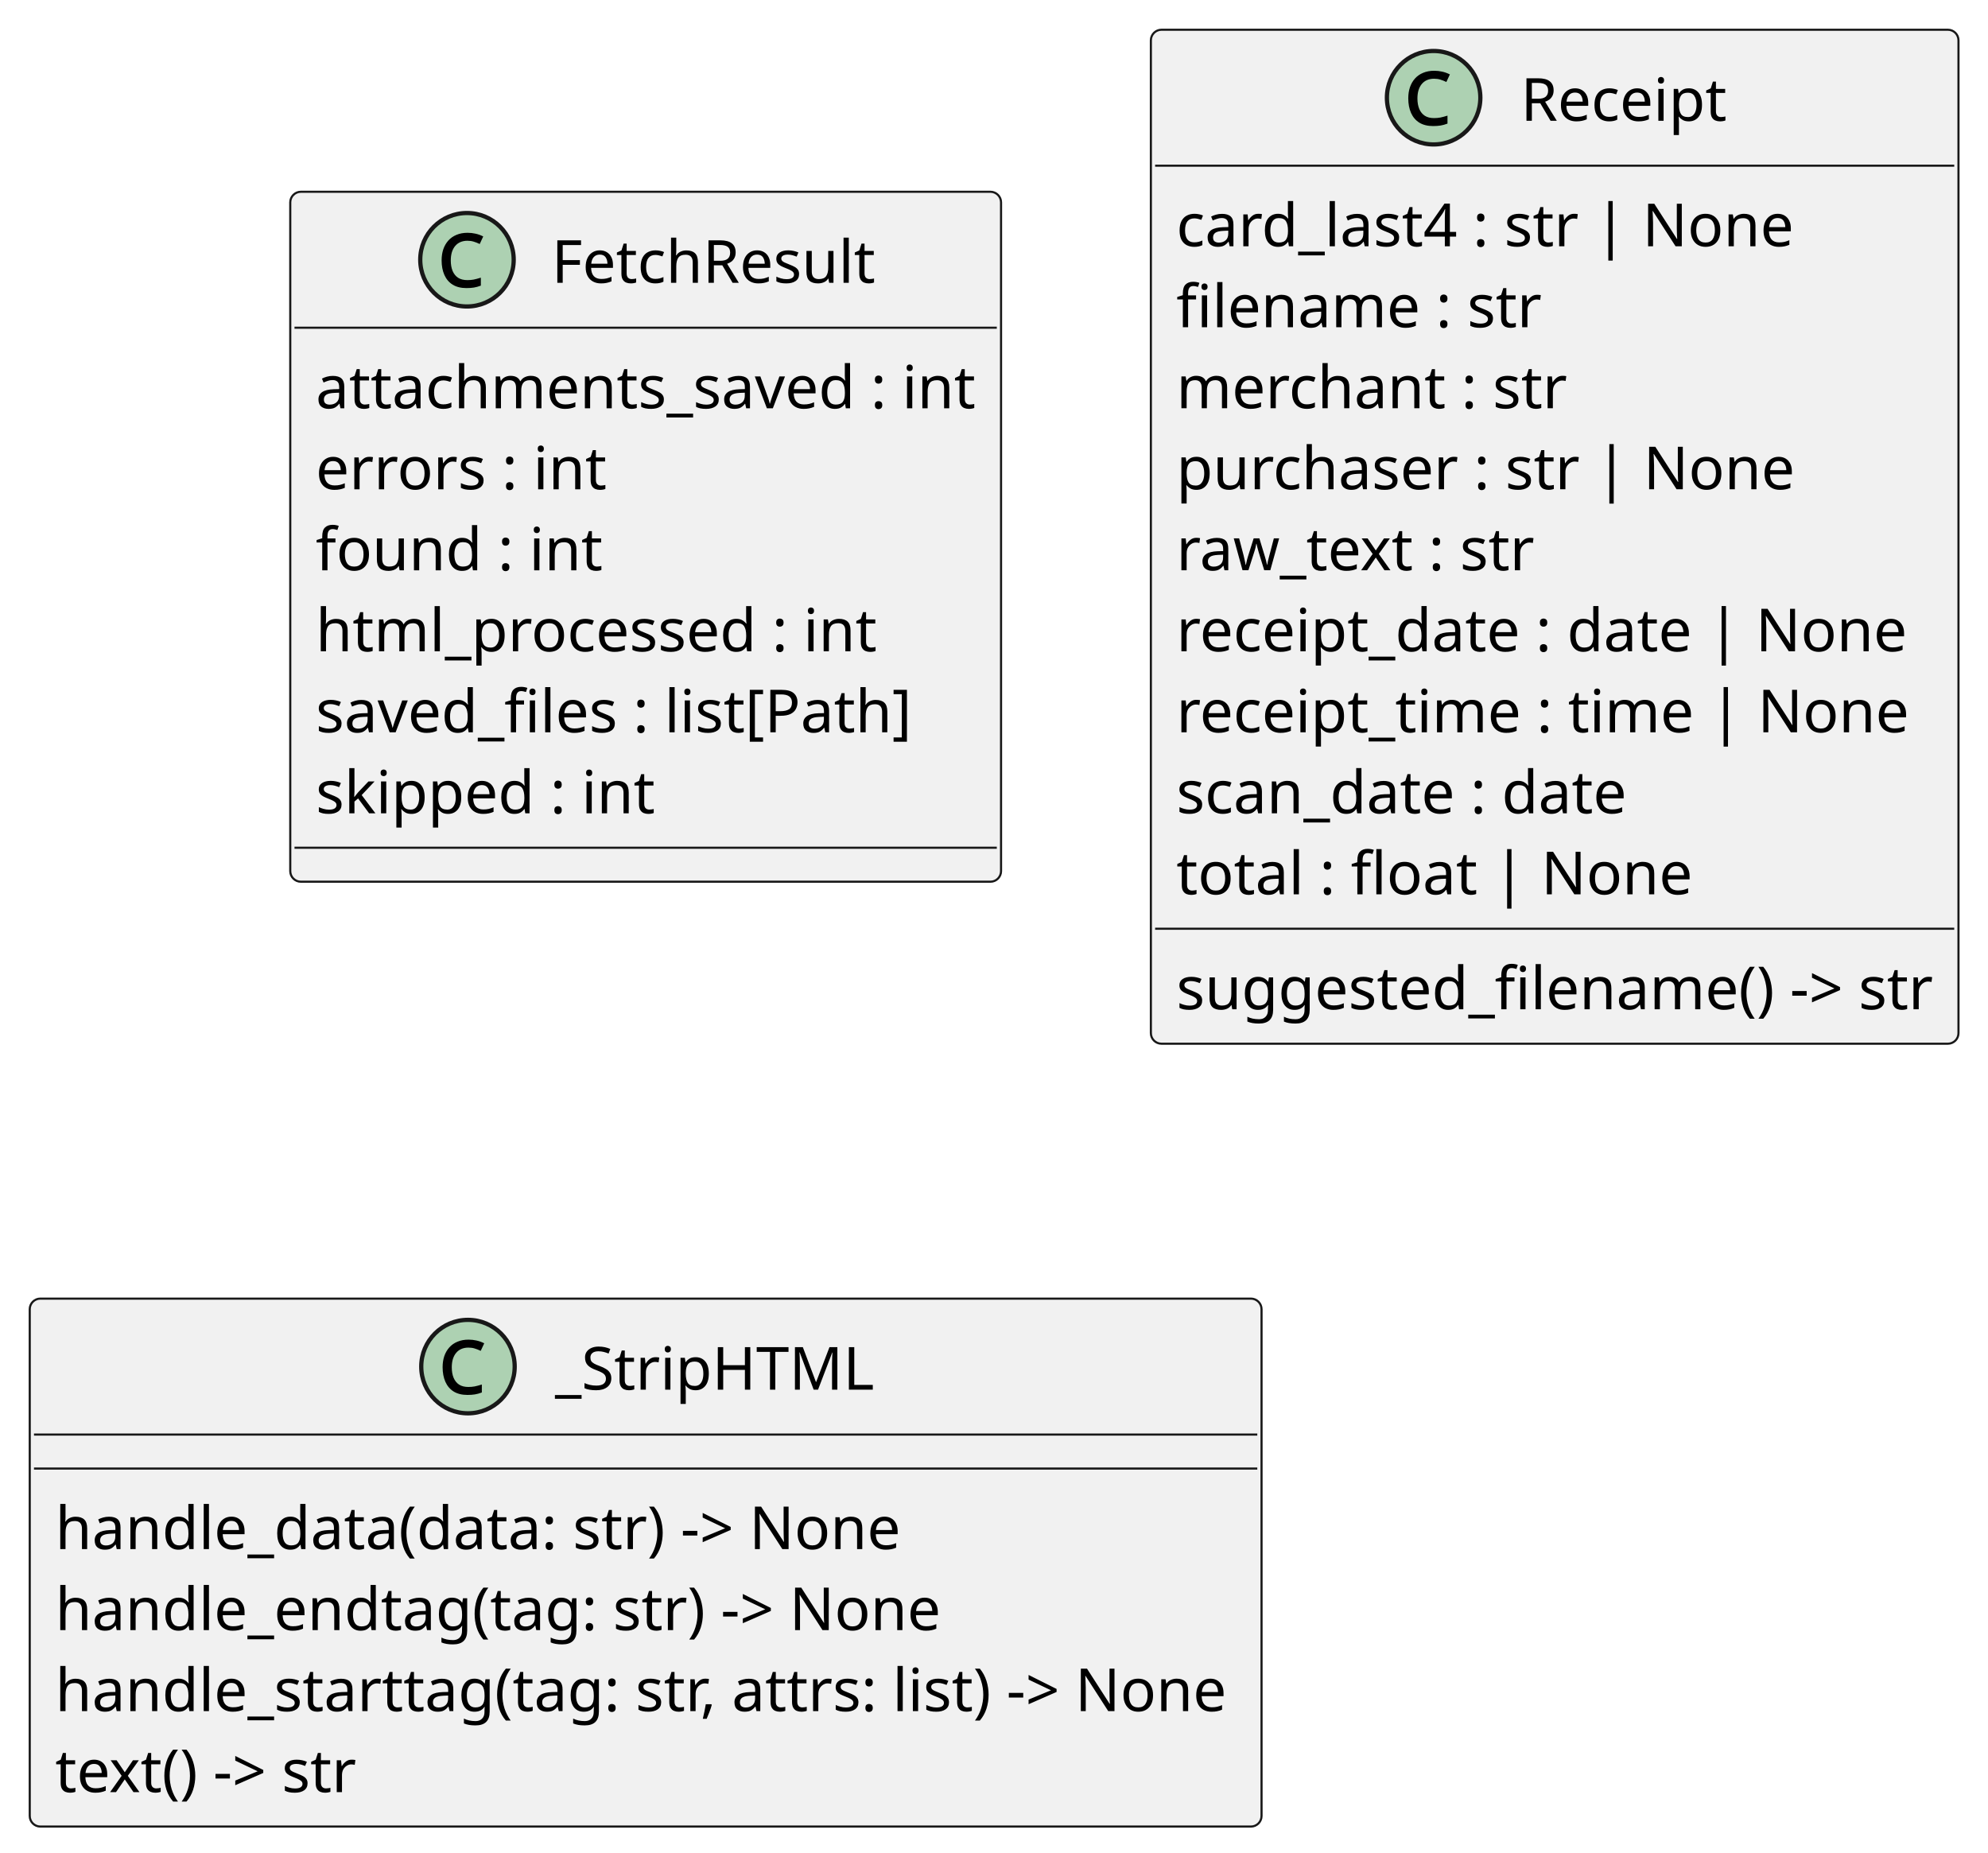
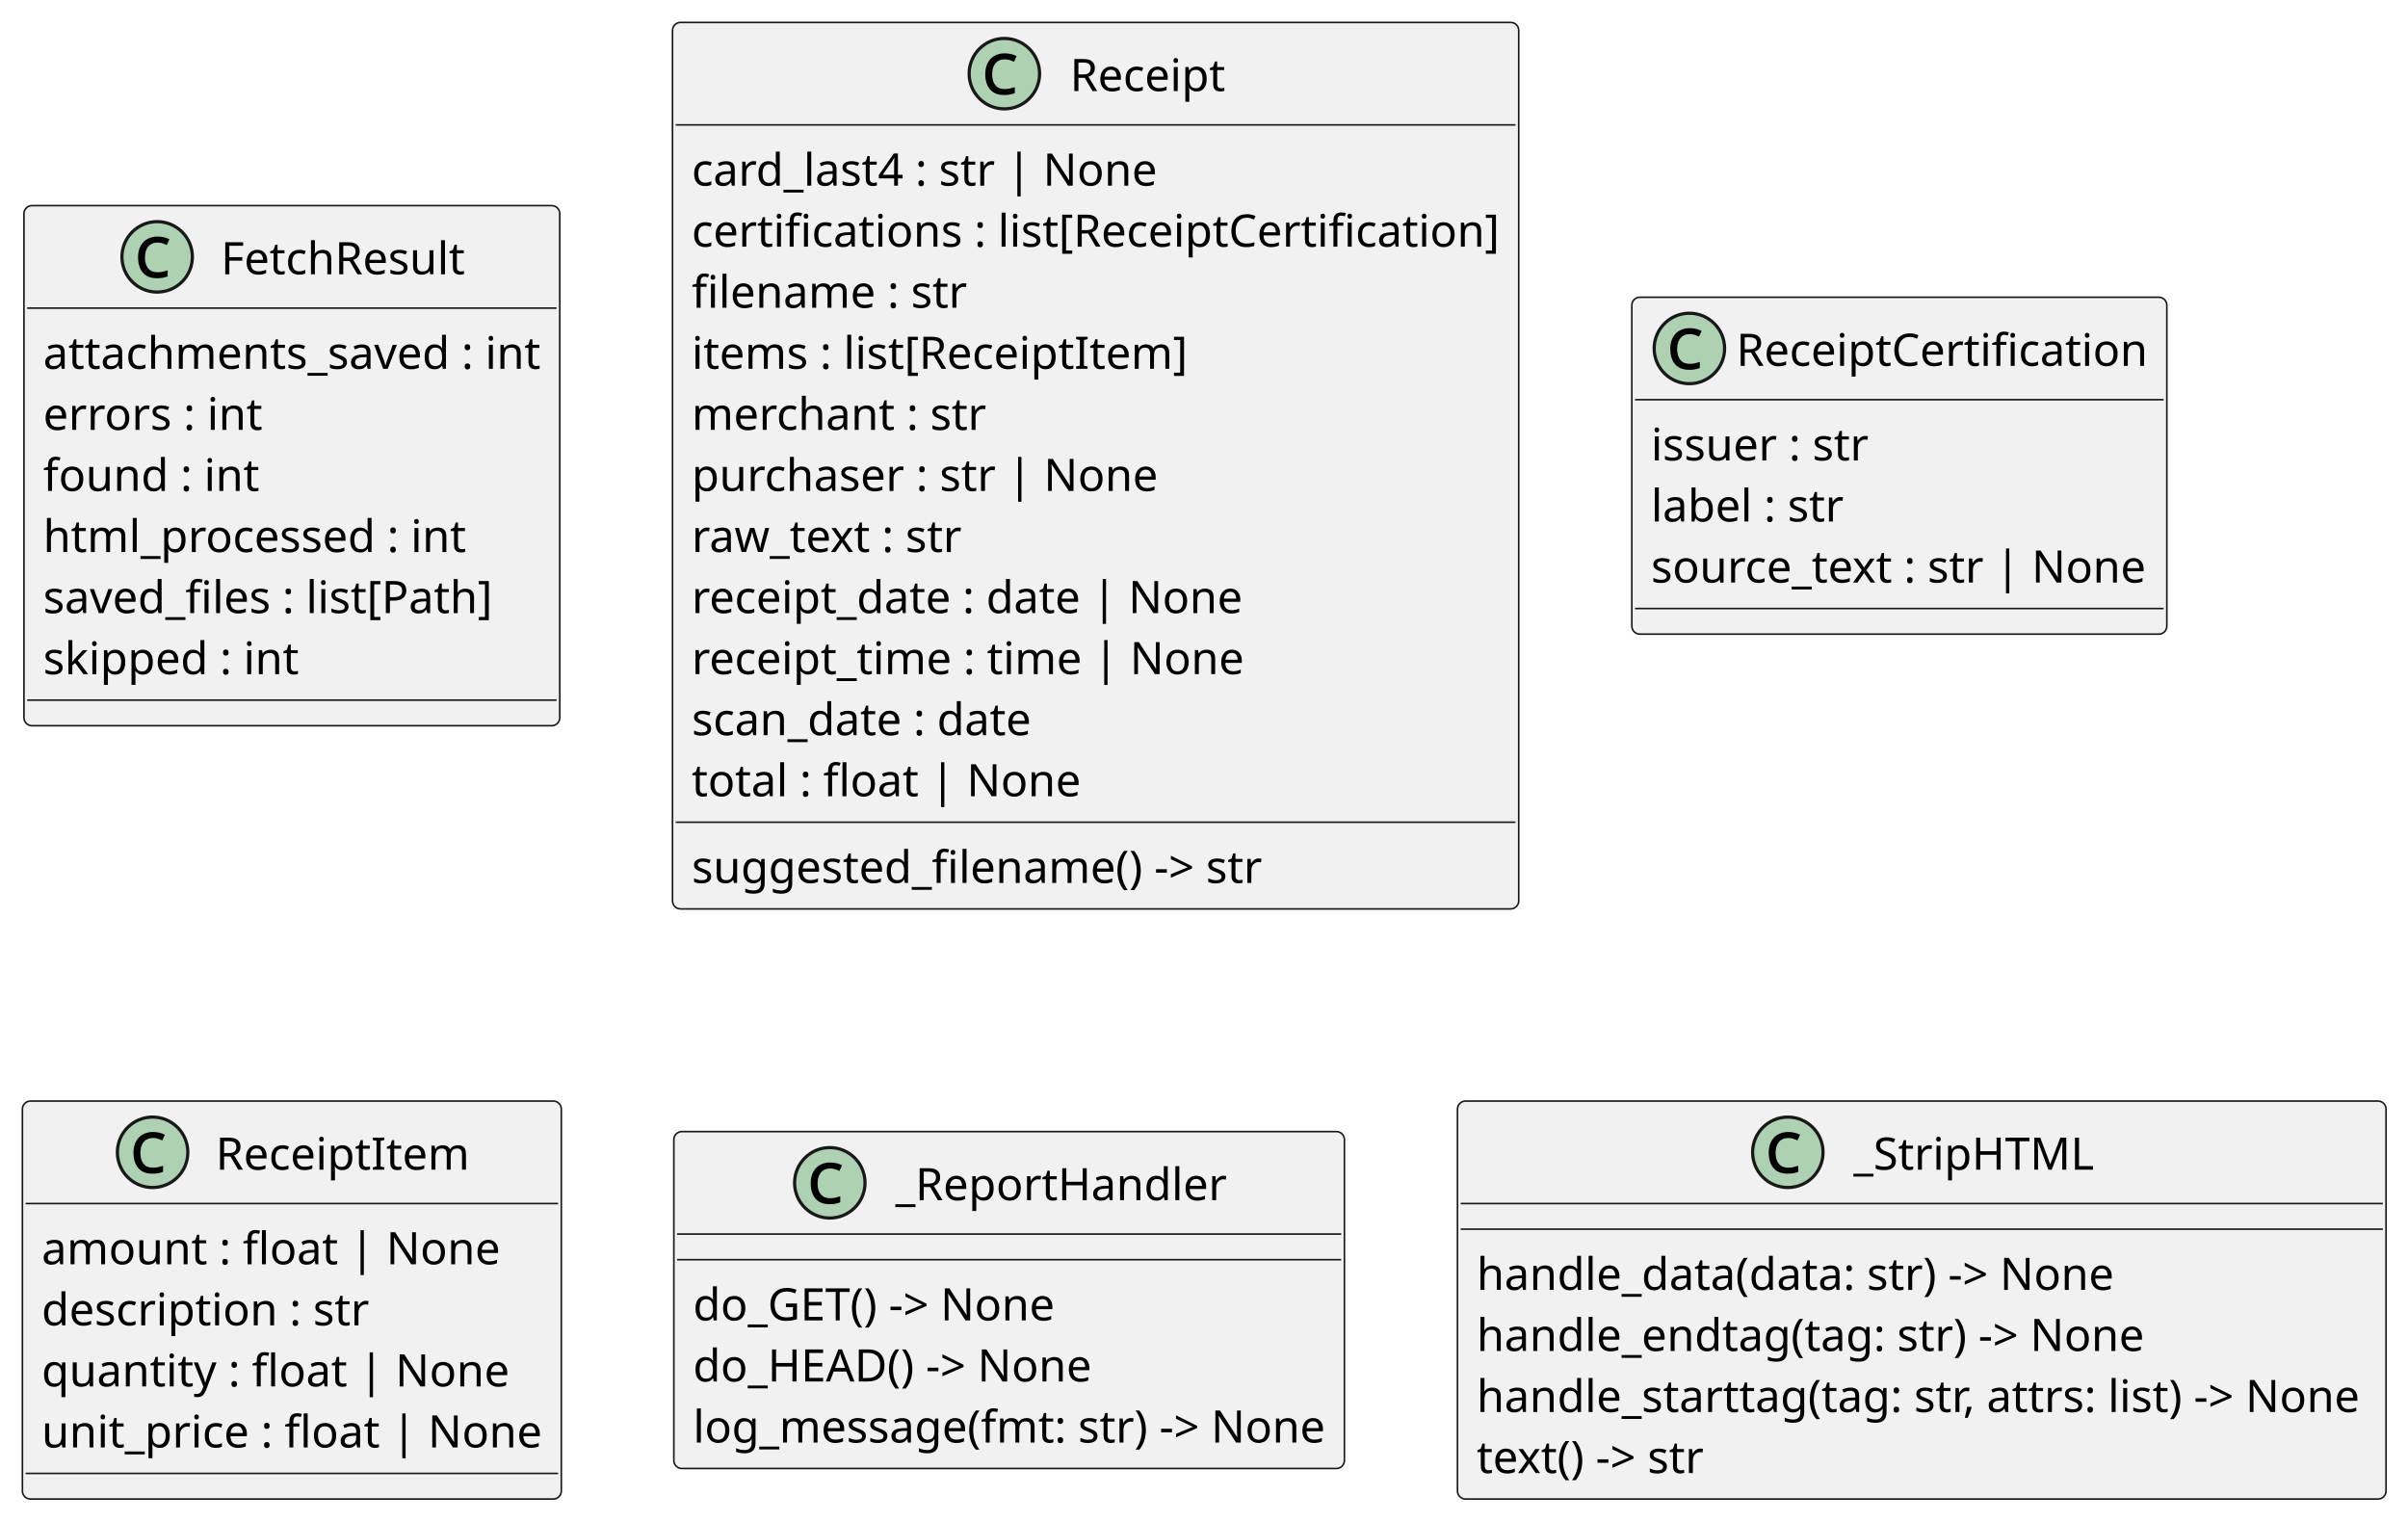
- <svg xmlns="http://www.w3.org/2000/svg" contentStyleType="text/css" data-diagram-type="CLASS" height="436px" preserveAspectRatio="none" style="width:468px;height:436px;background:#FFFFFF;" version="1.1" viewBox="0 0 468 436" width="468px" zoomAndPan="magnify">
+ <svg xmlns="http://www.w3.org/2000/svg" contentStyleType="text/css" data-diagram-type="CLASS" height="475px" preserveAspectRatio="none" style="width:752px;height:475px;background:#FFFFFF;" version="1.1" viewBox="0 0 752 475" width="752px" zoomAndPan="magnify">
  <defs />
  <g>
    <g class="entity" data-qualified-name="intake.email.FetchResult" data-source-line="2" id="ent0002">
-       <rect fill="#F1F1F1" height="162.407" rx="2.5" ry="2.5" style="stroke:#181818;stroke-width:0.5;" width="167.329" x="68.33" y="45.14" />
-       <ellipse cx="109.931" cy="61.14" fill="#ADD1B2" rx="11" ry="11" style="stroke:#181818;stroke-width:1;" />
-       <path d="M110.04,56.671 Q109.119,56.671 108.384,56.984 Q107.665,57.296 107.165,57.89 Q106.665,58.468 106.384,59.343 Q106.119,60.218 106.119,61.312 Q106.119,62.749 106.556,63.796 Q107.009,64.843 107.853,65.39 Q108.712,65.937 110.025,65.937 Q110.806,65.937 111.494,65.812 Q112.197,65.671 113.197,65.359 L113.197,67.234 Q112.337,67.562 111.572,67.687 Q110.822,67.812 109.806,67.812 Q107.884,67.812 106.572,67.015 Q105.275,66.203 104.619,64.734 Q103.962,63.249 103.962,61.281 Q103.962,59.859 104.353,58.687 Q104.759,57.499 105.54,56.624 Q106.322,55.749 107.462,55.281 Q108.603,54.796 110.072,54.796 Q111.025,54.796 111.915,54.999 Q112.822,55.187 113.759,55.656 L112.931,57.437 Q112.15,57.062 111.494,56.874 Q110.837,56.671 110.04,56.671 Z " fill="#000000" />
-       <text fill="#000000" font-family="sans-serif" font-size="14" lengthAdjust="spacing" textLength="76.216" x="129.843" y="66.572">FetchResult</text>
-       <line style="stroke:#181818;stroke-width:0.5;" x1="69.33" x2="234.659" y1="77.14" y2="77.14" />
-       <text fill="#000000" font-family="sans-serif" font-size="14" lengthAdjust="spacing" textLength="155.329" x="74.33" y="96.106">attachments_saved : int</text>
-       <text fill="#000000" font-family="sans-serif" font-size="14" lengthAdjust="spacing" textLength="68.768" x="74.33" y="115.174">errors : int</text>
-       <text fill="#000000" font-family="sans-serif" font-size="14" lengthAdjust="spacing" textLength="67.55" x="74.33" y="134.242">found : int</text>
-       <text fill="#000000" font-family="sans-serif" font-size="14" lengthAdjust="spacing" textLength="132.369" x="74.33" y="153.31">html_processed : int</text>
-       <text fill="#000000" font-family="sans-serif" font-size="14" lengthAdjust="spacing" textLength="140.293" x="74.33" y="172.378">saved_files : list[Path]</text>
-       <text fill="#000000" font-family="sans-serif" font-size="14" lengthAdjust="spacing" textLength="79.87" x="74.33" y="191.446">skipped : int</text>
-       <line style="stroke:#181818;stroke-width:0.5;" x1="69.33" x2="234.659" y1="199.548" y2="199.548" />
+       <rect fill="#F1F1F1" height="162.407" rx="2.5" ry="2.5" style="stroke:#181818;stroke-width:0.5;" width="167.329" x="7.48" y="64.21" />
+       <ellipse cx="49.081" cy="80.21" fill="#ADD1B2" rx="11" ry="11" style="stroke:#181818;stroke-width:1;" />
+       <path d="M49.191,75.741 Q48.269,75.741 47.534,76.054 Q46.816,76.366 46.316,76.96 Q45.816,77.538 45.534,78.413 Q45.269,79.288 45.269,80.382 Q45.269,81.819 45.706,82.866 Q46.159,83.913 47.003,84.46 Q47.862,85.007 49.175,85.007 Q49.956,85.007 50.644,84.882 Q51.347,84.741 52.347,84.429 L52.347,86.304 Q51.487,86.632 50.722,86.757 Q49.972,86.882 48.956,86.882 Q47.034,86.882 45.722,86.085 Q44.425,85.272 43.769,83.804 Q43.112,82.319 43.112,80.351 Q43.112,78.929 43.503,77.757 Q43.909,76.569 44.691,75.694 Q45.472,74.819 46.612,74.351 Q47.753,73.866 49.222,73.866 Q50.175,73.866 51.066,74.069 Q51.972,74.257 52.909,74.726 L52.081,76.507 Q51.3,76.132 50.644,75.944 Q49.987,75.741 49.191,75.741 Z " fill="#000000" />
+       <text fill="#000000" font-family="sans-serif" font-size="14" lengthAdjust="spacing" textLength="76.216" x="68.993" y="85.642">FetchResult</text>
+       <line style="stroke:#181818;stroke-width:0.5;" x1="8.48" x2="173.809" y1="96.21" y2="96.21" />
+       <text fill="#000000" font-family="sans-serif" font-size="14" lengthAdjust="spacing" textLength="155.329" x="13.48" y="115.176">attachments_saved : int</text>
+       <text fill="#000000" font-family="sans-serif" font-size="14" lengthAdjust="spacing" textLength="68.768" x="13.48" y="134.244">errors : int</text>
+       <text fill="#000000" font-family="sans-serif" font-size="14" lengthAdjust="spacing" textLength="67.55" x="13.48" y="153.312">found : int</text>
+       <text fill="#000000" font-family="sans-serif" font-size="14" lengthAdjust="spacing" textLength="132.369" x="13.48" y="172.38">html_processed : int</text>
+       <text fill="#000000" font-family="sans-serif" font-size="14" lengthAdjust="spacing" textLength="140.293" x="13.48" y="191.448">saved_files : list[Path]</text>
+       <text fill="#000000" font-family="sans-serif" font-size="14" lengthAdjust="spacing" textLength="79.87" x="13.48" y="210.516">skipped : int</text>
+       <line style="stroke:#181818;stroke-width:0.5;" x1="8.48" x2="173.809" y1="218.618" y2="218.618" />
    </g>
    <g class="entity" data-qualified-name="intake.parse.Receipt" data-source-line="10" id="ent0003">
-       <rect fill="#F1F1F1" height="238.679" rx="2.5" ry="2.5" style="stroke:#181818;stroke-width:0.5;" width="190.121" x="270.93" y="7" />
-       <ellipse cx="337.493" cy="23" fill="#ADD1B2" rx="11" ry="11" style="stroke:#181818;stroke-width:1;" />
-       <path d="M337.602,18.531 Q336.68,18.531 335.946,18.844 Q335.227,19.156 334.727,19.75 Q334.227,20.328 333.946,21.203 Q333.68,22.078 333.68,23.172 Q333.68,24.609 334.118,25.656 Q334.571,26.703 335.415,27.25 Q336.274,27.797 337.587,27.797 Q338.368,27.797 339.055,27.672 Q339.758,27.531 340.758,27.219 L340.758,29.094 Q339.899,29.422 339.133,29.547 Q338.383,29.672 337.368,29.672 Q335.446,29.672 334.133,28.875 Q332.837,28.062 332.18,26.594 Q331.524,25.109 331.524,23.141 Q331.524,21.719 331.915,20.547 Q332.321,19.359 333.102,18.484 Q333.883,17.609 335.024,17.141 Q336.165,16.656 337.633,16.656 Q338.587,16.656 339.477,16.859 Q340.383,17.047 341.321,17.516 L340.493,19.297 Q339.712,18.922 339.055,18.734 Q338.399,18.531 337.602,18.531 Z " fill="#000000" />
-       <text fill="#000000" font-family="sans-serif" font-size="14" lengthAdjust="spacing" textLength="48.496" x="357.993" y="28.432">Receipt</text>
-       <line style="stroke:#181818;stroke-width:0.5;" x1="271.93" x2="460.051" y1="39" y2="39" />
-       <text fill="#000000" font-family="sans-serif" font-size="14" lengthAdjust="spacing" textLength="145.641" x="276.93" y="57.966">card_last4 : str | None</text>
-       <text fill="#000000" font-family="sans-serif" font-size="14" lengthAdjust="spacing" textLength="86.002" x="276.93" y="77.034">filename : str</text>
-       <text fill="#000000" font-family="sans-serif" font-size="14" lengthAdjust="spacing" textLength="92.274" x="276.93" y="96.102">merchant : str</text>
-       <text fill="#000000" font-family="sans-serif" font-size="14" lengthAdjust="spacing" textLength="145.879" x="276.93" y="115.17">purchaser : str | None</text>
-       <text fill="#000000" font-family="sans-serif" font-size="14" lengthAdjust="spacing" textLength="84.84" x="276.93" y="134.238">raw_text : str</text>
-       <text fill="#000000" font-family="sans-serif" font-size="14" lengthAdjust="spacing" textLength="172.297" x="276.93" y="153.305">receipt_date : date | None</text>
-       <text fill="#000000" font-family="sans-serif" font-size="14" lengthAdjust="spacing" textLength="172.773" x="276.93" y="172.373">receipt_time : time | None</text>
-       <text fill="#000000" font-family="sans-serif" font-size="14" lengthAdjust="spacing" textLength="106.008" x="276.93" y="191.441">scan_date : date</text>
-       <text fill="#000000" font-family="sans-serif" font-size="14" lengthAdjust="spacing" textLength="121.534" x="276.93" y="210.509">total : float | None</text>
-       <line style="stroke:#181818;stroke-width:0.5;" x1="271.93" x2="460.051" y1="218.611" y2="218.611" />
-       <text fill="#000000" font-family="sans-serif" font-size="14" lengthAdjust="spacing" textLength="178.121" x="276.93" y="237.577">suggested_filename() -&gt; str</text>
+       <rect fill="#F1F1F1" height="276.815" rx="2.5" ry="2.5" style="stroke:#181818;stroke-width:0.5;" width="264.265" x="210.02" y="7" />
+       <ellipse cx="313.655" cy="23" fill="#ADD1B2" rx="11" ry="11" style="stroke:#181818;stroke-width:1;" />
+       <path d="M313.764,18.531 Q312.842,18.531 312.108,18.844 Q311.389,19.156 310.889,19.75 Q310.389,20.328 310.108,21.203 Q309.842,22.078 309.842,23.172 Q309.842,24.609 310.28,25.656 Q310.733,26.703 311.577,27.25 Q312.436,27.797 313.748,27.797 Q314.53,27.797 315.217,27.672 Q315.92,27.531 316.92,27.219 L316.92,29.094 Q316.061,29.422 315.295,29.547 Q314.545,29.672 313.53,29.672 Q311.608,29.672 310.295,28.875 Q308.998,28.062 308.342,26.594 Q307.686,25.109 307.686,23.141 Q307.686,21.719 308.077,20.547 Q308.483,19.359 309.264,18.484 Q310.045,17.609 311.186,17.141 Q312.327,16.656 313.795,16.656 Q314.748,16.656 315.639,16.859 Q316.545,17.047 317.483,17.516 L316.655,19.297 Q315.873,18.922 315.217,18.734 Q314.561,18.531 313.764,18.531 Z " fill="#000000" />
+       <text fill="#000000" font-family="sans-serif" font-size="14" lengthAdjust="spacing" textLength="48.496" x="334.155" y="28.432">Receipt</text>
+       <line style="stroke:#181818;stroke-width:0.5;" x1="211.02" x2="473.285" y1="39" y2="39" />
+       <text fill="#000000" font-family="sans-serif" font-size="14" lengthAdjust="spacing" textLength="145.641" x="216.02" y="57.966">card_last4 : str | None</text>
+       <text fill="#000000" font-family="sans-serif" font-size="14" lengthAdjust="spacing" textLength="252.265" x="216.02" y="77.034">certifications : list[ReceiptCertification]</text>
+       <text fill="#000000" font-family="sans-serif" font-size="14" lengthAdjust="spacing" textLength="86.002" x="216.02" y="96.102">filename : str</text>
+       <text fill="#000000" font-family="sans-serif" font-size="14" lengthAdjust="spacing" textLength="154.867" x="216.02" y="115.17">items : list[ReceiptItem]</text>
+       <text fill="#000000" font-family="sans-serif" font-size="14" lengthAdjust="spacing" textLength="92.274" x="216.02" y="134.238">merchant : str</text>
+       <text fill="#000000" font-family="sans-serif" font-size="14" lengthAdjust="spacing" textLength="145.879" x="216.02" y="153.305">purchaser : str | None</text>
+       <text fill="#000000" font-family="sans-serif" font-size="14" lengthAdjust="spacing" textLength="84.84" x="216.02" y="172.373">raw_text : str</text>
+       <text fill="#000000" font-family="sans-serif" font-size="14" lengthAdjust="spacing" textLength="172.297" x="216.02" y="191.441">receipt_date : date | None</text>
+       <text fill="#000000" font-family="sans-serif" font-size="14" lengthAdjust="spacing" textLength="172.773" x="216.02" y="210.509">receipt_time : time | None</text>
+       <text fill="#000000" font-family="sans-serif" font-size="14" lengthAdjust="spacing" textLength="106.008" x="216.02" y="229.577">scan_date : date</text>
+       <text fill="#000000" font-family="sans-serif" font-size="14" lengthAdjust="spacing" textLength="121.534" x="216.02" y="248.645">total : float | None</text>
+       <line style="stroke:#181818;stroke-width:0.5;" x1="211.02" x2="473.285" y1="256.747" y2="256.747" />
+       <text fill="#000000" font-family="sans-serif" font-size="14" lengthAdjust="spacing" textLength="178.121" x="216.02" y="275.713">suggested_filename() -&gt; str</text>
    </g>
-     <g class="entity" data-qualified-name="intake.email._StripHTML" data-source-line="22" id="ent0004">
-       <rect fill="#F1F1F1" height="124.272" rx="2.5" ry="2.5" style="stroke:#181818;stroke-width:0.5;" width="289.983" x="7" y="305.68" />
-       <ellipse cx="110.166" cy="321.68" fill="#ADD1B2" rx="11" ry="11" style="stroke:#181818;stroke-width:1;" />
-       <path d="M110.275,317.211 Q109.353,317.211 108.619,317.524 Q107.9,317.836 107.4,318.43 Q106.9,319.008 106.619,319.883 Q106.353,320.758 106.353,321.852 Q106.353,323.289 106.791,324.336 Q107.244,325.383 108.088,325.93 Q108.947,326.477 110.259,326.477 Q111.041,326.477 111.728,326.352 Q112.431,326.211 113.431,325.899 L113.431,327.774 Q112.572,328.102 111.806,328.227 Q111.056,328.352 110.041,328.352 Q108.119,328.352 106.806,327.555 Q105.509,326.743 104.853,325.274 Q104.197,323.789 104.197,321.821 Q104.197,320.399 104.588,319.227 Q104.994,318.039 105.775,317.164 Q106.556,316.289 107.697,315.821 Q108.838,315.336 110.306,315.336 Q111.259,315.336 112.15,315.539 Q113.056,315.727 113.994,316.196 L113.166,317.977 Q112.384,317.602 111.728,317.414 Q111.072,317.211 110.275,317.211 Z " fill="#000000" />
-       <text fill="#000000" font-family="sans-serif" font-size="14" lengthAdjust="spacing" textLength="75.152" x="130.666" y="327.112">_StripHTML</text>
-       <line style="stroke:#181818;stroke-width:0.5;" x1="8" x2="295.983" y1="337.68" y2="337.68" />
-       <line style="stroke:#181818;stroke-width:0.5;" x1="8" x2="295.983" y1="345.68" y2="345.68" />
-       <text fill="#000000" font-family="sans-serif" font-size="14" lengthAdjust="spacing" textLength="199.023" x="13" y="364.646">handle_data(data: str) -&gt; None</text>
-       <text fill="#000000" font-family="sans-serif" font-size="14" lengthAdjust="spacing" textLength="208.473" x="13" y="383.714">handle_endtag(tag: str) -&gt; None</text>
-       <text fill="#000000" font-family="sans-serif" font-size="14" lengthAdjust="spacing" textLength="277.983" x="13" y="402.782">handle_starttag(tag: str, attrs: list) -&gt; None</text>
-       <text fill="#000000" font-family="sans-serif" font-size="14" lengthAdjust="spacing" textLength="71.148" x="13" y="421.85">text() -&gt; str</text>
+     <g class="entity" data-qualified-name="intake.certification.ReceiptCertification" data-source-line="24" id="ent0004">
+       <rect fill="#F1F1F1" height="105.204" rx="2.5" ry="2.5" style="stroke:#181818;stroke-width:0.5;" width="167.077" x="509.61" y="92.81" />
+       <ellipse cx="527.58" cy="108.81" fill="#ADD1B2" rx="11" ry="11" style="stroke:#181818;stroke-width:1;" />
+       <path d="M527.689,104.341 Q526.768,104.341 526.033,104.654 Q525.314,104.966 524.814,105.56 Q524.314,106.138 524.033,107.013 Q523.768,107.888 523.768,108.982 Q523.768,110.419 524.205,111.466 Q524.658,112.513 525.502,113.06 Q526.361,113.607 527.674,113.607 Q528.455,113.607 529.143,113.482 Q529.846,113.341 530.846,113.029 L530.846,114.904 Q529.986,115.232 529.221,115.357 Q528.471,115.482 527.455,115.482 Q525.533,115.482 524.221,114.685 Q522.924,113.873 522.268,112.404 Q521.611,110.919 521.611,108.951 Q521.611,107.529 522.002,106.357 Q522.408,105.169 523.189,104.294 Q523.971,103.419 525.111,102.951 Q526.252,102.466 527.721,102.466 Q528.674,102.466 529.564,102.669 Q530.471,102.857 531.408,103.326 L530.58,105.107 Q529.799,104.732 529.143,104.544 Q528.486,104.341 527.689,104.341 Z " fill="#000000" />
+       <text fill="#000000" font-family="sans-serif" font-size="14" lengthAdjust="spacing" textLength="128.477" x="542.24" y="114.242">ReceiptCertification</text>
+       <line style="stroke:#181818;stroke-width:0.5;" x1="510.61" x2="675.687" y1="124.81" y2="124.81" />
+       <text fill="#000000" font-family="sans-serif" font-size="14" lengthAdjust="spacing" textLength="67.928" x="515.61" y="143.776">issuer : str</text>
+       <text fill="#000000" font-family="sans-serif" font-size="14" lengthAdjust="spacing" textLength="60.158" x="515.61" y="162.844">label : str</text>
+       <text fill="#000000" font-family="sans-serif" font-size="14" lengthAdjust="spacing" textLength="155.077" x="515.61" y="181.912">source_text : str | None</text>
+       <line style="stroke:#181818;stroke-width:0.5;" x1="510.61" x2="675.687" y1="190.014" y2="190.014" />
+     </g>
+     <g class="entity" data-qualified-name="intake.parse.ReceiptItem" data-source-line="29" id="ent0005">
+       <rect fill="#F1F1F1" height="124.272" rx="2.5" ry="2.5" style="stroke:#181818;stroke-width:0.5;" width="168.295" x="7" y="343.82" />
+       <ellipse cx="47.656" cy="359.82" fill="#ADD1B2" rx="11" ry="11" style="stroke:#181818;stroke-width:1;" />
+       <path d="M47.766,355.351 Q46.844,355.351 46.109,355.664 Q45.391,355.976 44.891,356.57 Q44.391,357.148 44.109,358.023 Q43.844,358.898 43.844,359.992 Q43.844,361.429 44.281,362.476 Q44.734,363.523 45.578,364.07 Q46.437,364.617 47.75,364.617 Q48.531,364.617 49.219,364.492 Q49.922,364.351 50.922,364.039 L50.922,365.914 Q50.062,366.242 49.297,366.367 Q48.547,366.492 47.531,366.492 Q45.609,366.492 44.297,365.695 Q43,364.882 42.344,363.414 Q41.687,361.929 41.687,359.961 Q41.687,358.539 42.078,357.367 Q42.484,356.179 43.266,355.304 Q44.047,354.429 45.187,353.961 Q46.328,353.476 47.797,353.476 Q48.75,353.476 49.641,353.679 Q50.547,353.867 51.484,354.336 L50.656,356.117 Q49.875,355.742 49.219,355.554 Q48.562,355.351 47.766,355.351 Z " fill="#000000" />
+       <text fill="#000000" font-family="sans-serif" font-size="14" lengthAdjust="spacing" textLength="79.282" x="67.358" y="365.252">ReceiptItem</text>
+       <line style="stroke:#181818;stroke-width:0.5;" x1="8" x2="174.295" y1="375.82" y2="375.82" />
+       <text fill="#000000" font-family="sans-serif" font-size="14" lengthAdjust="spacing" textLength="143.261" x="13" y="394.786">amount : float | None</text>
+       <text fill="#000000" font-family="sans-serif" font-size="14" lengthAdjust="spacing" textLength="102.298" x="13" y="413.854">description : str</text>
+       <text fill="#000000" font-family="sans-serif" font-size="14" lengthAdjust="spacing" textLength="146.117" x="13" y="432.922">quantity : float | None</text>
+       <text fill="#000000" font-family="sans-serif" font-size="14" lengthAdjust="spacing" textLength="156.295" x="13" y="451.99">unit_price : float | None</text>
+       <line style="stroke:#181818;stroke-width:0.5;" x1="8" x2="174.295" y1="460.092" y2="460.092" />
+     </g>
+     <g class="entity" data-qualified-name="intake.web._ReportHandler" data-source-line="35" id="ent0006">
+       <rect fill="#F1F1F1" height="105.204" rx="2.5" ry="2.5" style="stroke:#181818;stroke-width:0.5;" width="209.413" x="210.44" y="353.35" />
+       <ellipse cx="259.139" cy="369.35" fill="#ADD1B2" rx="11" ry="11" style="stroke:#181818;stroke-width:1;" />
+       <path d="M259.248,364.881 Q258.326,364.881 257.592,365.194 Q256.873,365.506 256.373,366.1 Q255.873,366.678 255.592,367.553 Q255.326,368.428 255.326,369.522 Q255.326,370.959 255.764,372.006 Q256.217,373.053 257.061,373.6 Q257.92,374.147 259.233,374.147 Q260.014,374.147 260.701,374.022 Q261.404,373.881 262.404,373.569 L262.404,375.444 Q261.545,375.772 260.779,375.897 Q260.029,376.022 259.014,376.022 Q257.092,376.022 255.779,375.225 Q254.483,374.413 253.826,372.944 Q253.17,371.459 253.17,369.491 Q253.17,368.069 253.561,366.897 Q253.967,365.709 254.748,364.834 Q255.529,363.959 256.67,363.491 Q257.811,363.006 259.279,363.006 Q260.233,363.006 261.123,363.209 Q262.029,363.397 262.967,363.866 L262.139,365.647 Q261.358,365.272 260.701,365.084 Q260.045,364.881 259.248,364.881 Z " fill="#000000" />
+       <text fill="#000000" font-family="sans-serif" font-size="14" lengthAdjust="spacing" textLength="103.516" x="279.639" y="374.782">_ReportHandler</text>
+       <line style="stroke:#181818;stroke-width:0.5;" x1="211.44" x2="418.853" y1="385.35" y2="385.35" />
+       <line style="stroke:#181818;stroke-width:0.5;" x1="211.44" x2="418.853" y1="393.35" y2="393.35" />
+       <text fill="#000000" font-family="sans-serif" font-size="14" lengthAdjust="spacing" textLength="112.909" x="216.44" y="412.316">do_GET() -&gt; None</text>
+       <text fill="#000000" font-family="sans-serif" font-size="14" lengthAdjust="spacing" textLength="124.474" x="216.44" y="431.384">do_HEAD() -&gt; None</text>
+       <text fill="#000000" font-family="sans-serif" font-size="14" lengthAdjust="spacing" textLength="197.413" x="216.44" y="450.452">log_message(fmt: str) -&gt; None</text>
+     </g>
+     <g class="entity" data-qualified-name="intake.email._StripHTML" data-source-line="40" id="ent0007">
+       <rect fill="#F1F1F1" height="124.272" rx="2.5" ry="2.5" style="stroke:#181818;stroke-width:0.5;" width="289.983" x="455.16" y="343.82" />
+       <ellipse cx="558.326" cy="359.82" fill="#ADD1B2" rx="11" ry="11" style="stroke:#181818;stroke-width:1;" />
+       <path d="M558.435,355.351 Q557.513,355.351 556.779,355.664 Q556.06,355.976 555.56,356.57 Q555.06,357.148 554.779,358.023 Q554.513,358.898 554.513,359.992 Q554.513,361.429 554.951,362.476 Q555.404,363.523 556.247,364.07 Q557.107,364.617 558.419,364.617 Q559.201,364.617 559.888,364.492 Q560.591,364.351 561.591,364.039 L561.591,365.914 Q560.732,366.242 559.966,366.367 Q559.216,366.492 558.201,366.492 Q556.279,366.492 554.966,365.695 Q553.669,364.882 553.013,363.414 Q552.357,361.929 552.357,359.961 Q552.357,358.539 552.747,357.367 Q553.154,356.179 553.935,355.304 Q554.716,354.429 555.857,353.961 Q556.997,353.476 558.466,353.476 Q559.419,353.476 560.31,353.679 Q561.216,353.867 562.154,354.336 L561.326,356.117 Q560.544,355.742 559.888,355.554 Q559.232,355.351 558.435,355.351 Z " fill="#000000" />
+       <text fill="#000000" font-family="sans-serif" font-size="14" lengthAdjust="spacing" textLength="75.152" x="578.826" y="365.252">_StripHTML</text>
+       <line style="stroke:#181818;stroke-width:0.5;" x1="456.16" x2="744.143" y1="375.82" y2="375.82" />
+       <line style="stroke:#181818;stroke-width:0.5;" x1="456.16" x2="744.143" y1="383.82" y2="383.82" />
+       <text fill="#000000" font-family="sans-serif" font-size="14" lengthAdjust="spacing" textLength="199.023" x="461.16" y="402.786">handle_data(data: str) -&gt; None</text>
+       <text fill="#000000" font-family="sans-serif" font-size="14" lengthAdjust="spacing" textLength="208.473" x="461.16" y="421.854">handle_endtag(tag: str) -&gt; None</text>
+       <text fill="#000000" font-family="sans-serif" font-size="14" lengthAdjust="spacing" textLength="277.983" x="461.16" y="440.922">handle_starttag(tag: str, attrs: list) -&gt; None</text>
+       <text fill="#000000" font-family="sans-serif" font-size="14" lengthAdjust="spacing" textLength="71.148" x="461.16" y="459.99">text() -&gt; str</text>
    </g>
  </g>
</svg>
